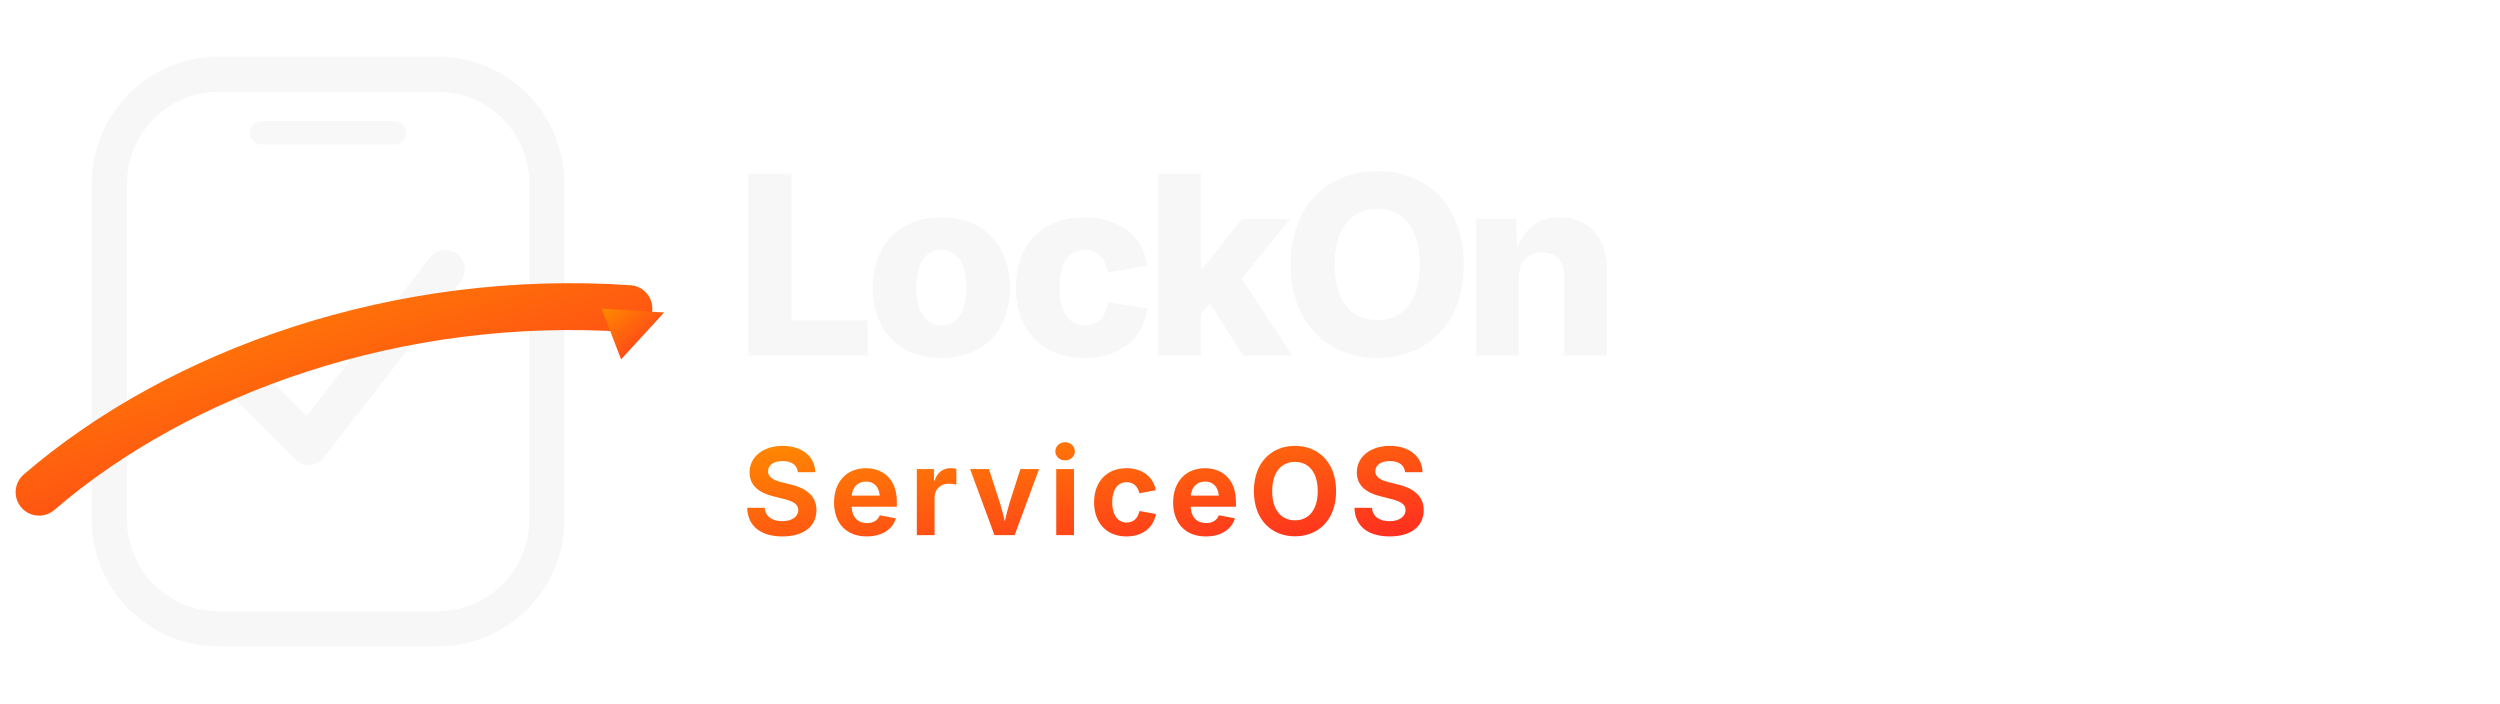
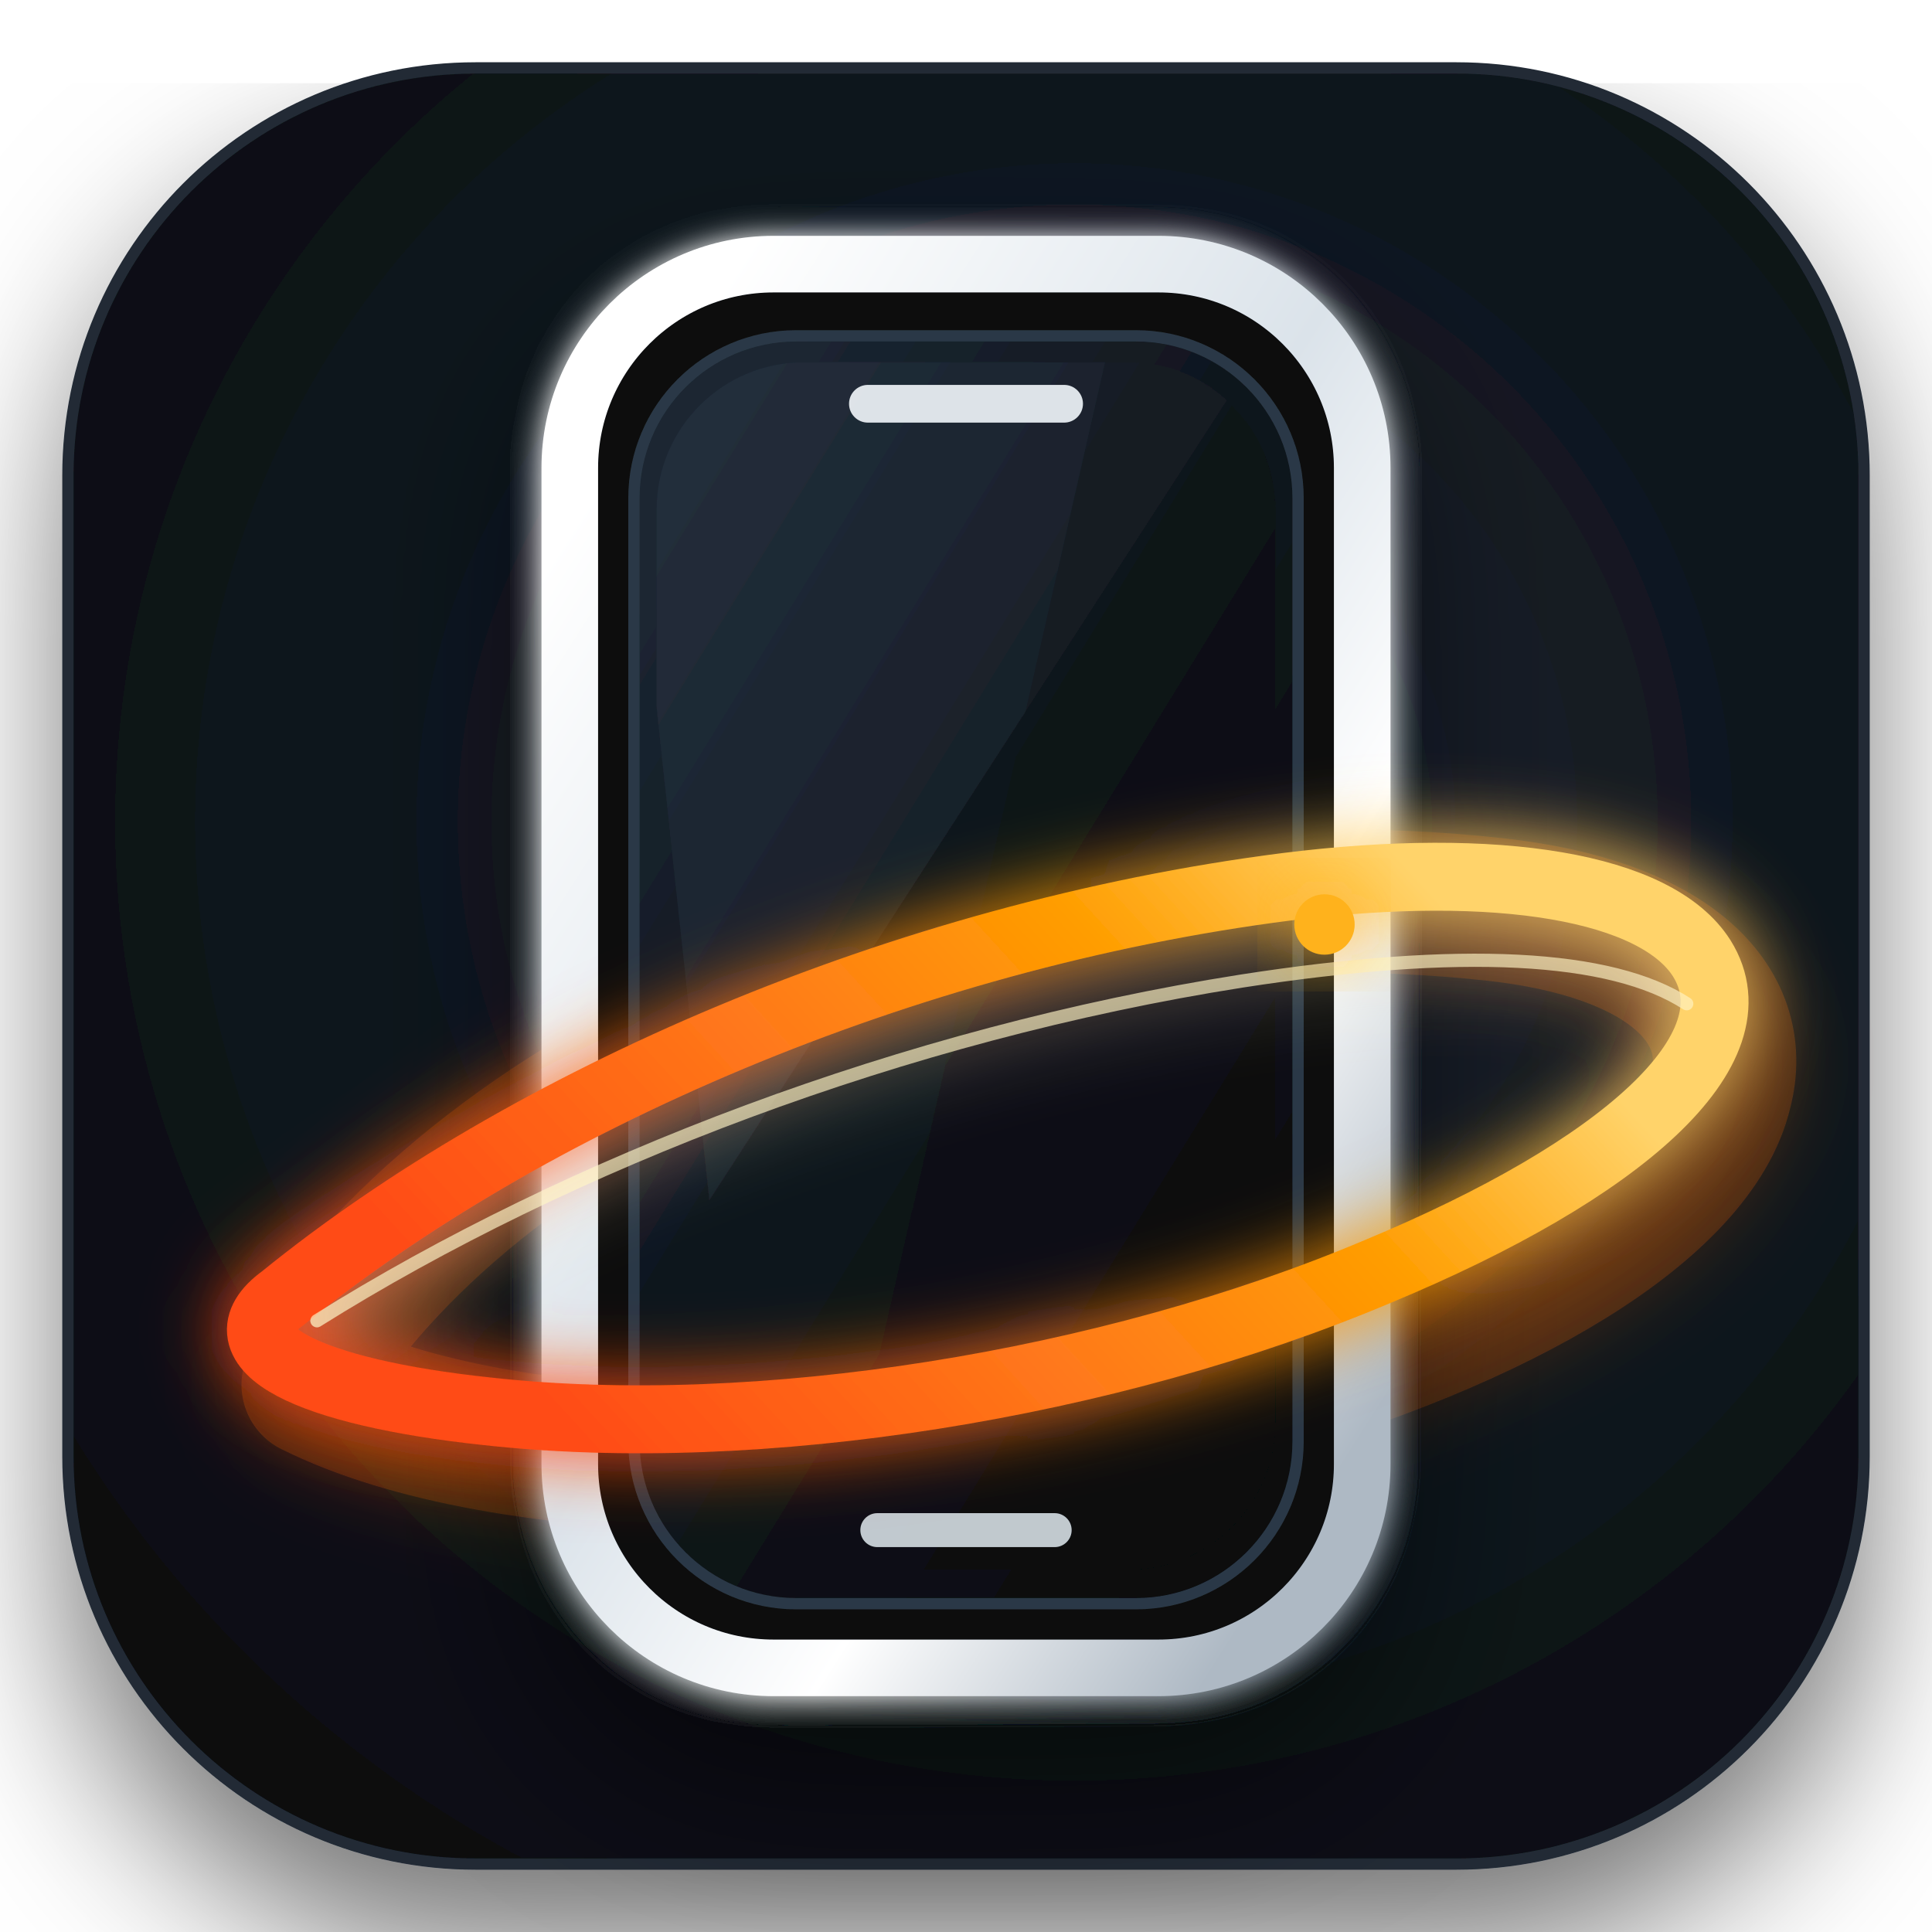
- <svg xmlns="http://www.w3.org/2000/svg" viewBox="0 0 640 180" role="img" aria-labelledby="title desc">
+ <svg xmlns="http://www.w3.org/2000/svg" viewBox="0 0 512 512" role="img" aria-labelledby="title desc">
  <defs>
-     <linearGradient id="accent" x1="0" y1="0" x2="1" y2="1">
-       <stop offset="0" stop-color="#ff8a00" />
-       <stop offset="1" stop-color="#ff2d20" />
+     <radialGradient id="bgGlow" cx="56%" cy="42%" r="68%">
+       <stop offset="0" stop-color="#1f2935" />
+       <stop offset=".52" stop-color="#111820" />
+       <stop offset="1" stop-color="#090c10" />
+     </radialGradient>
+     <linearGradient id="frame" x1=".12" y1=".08" x2=".88" y2=".94">
+       <stop offset="0" stop-color="#ffffff" />
+       <stop offset=".45" stop-color="#dbe3ea" />
+       <stop offset=".72" stop-color="#ffffff" />
+       <stop offset="1" stop-color="#aeb9c4" />
    </linearGradient>
+     <linearGradient id="screen" x1=".14" y1=".08" x2=".86" y2=".92">
+       <stop offset="0" stop-color="#1b2632" />
+       <stop offset=".46" stop-color="#0f151c" />
+       <stop offset="1" stop-color="#070a0e" />
+     </linearGradient>
+     <linearGradient id="orbit" x1=".08" y1=".65" x2=".92" y2=".36">
+       <stop offset="0" stop-color="#ff4b16" />
+       <stop offset=".42" stop-color="#ff7a1a" />
+       <stop offset=".72" stop-color="#ff9d00" />
+       <stop offset="1" stop-color="#ffd36a" />
+     </linearGradient>
+     <filter id="shadow" x="-30%" y="-30%" width="160%" height="160%">
+       <feDropShadow dx="0" dy="22" stdDeviation="22" flood-color="#000" flood-opacity=".55" />
+     </filter>
+     <filter id="orangeGlow" x="-60%" y="-60%" width="220%" height="220%">
+       <feGaussianBlur stdDeviation="10" result="b" />
+       <feMerge>
+         <feMergeNode in="b" />
+         <feMergeNode in="SourceGraphic" />
+       </feMerge>
+     </filter>
+     <filter id="softWhite" x="-40%" y="-40%" width="180%" height="180%">
+       <feGaussianBlur stdDeviation="3.5" result="b" />
+       <feMerge>
+         <feMergeNode in="b" />
+         <feMergeNode in="SourceGraphic" />
+       </feMerge>
+     </filter>
+     <clipPath id="screenClip">
+       <rect x="174" y="96" width="164" height="320" rx="39" />
+     </clipPath>
  </defs>
-   <g transform="translate(12 14)">
-     <rect x="16" y="5" width="112" height="142" rx="28" fill="none" stroke="#f7f7f8" stroke-width="9" />
-     <rect x="52" y="17" width="40" height="6" rx="3" fill="#f7f7f8" opacity=".9" />
-     <path d="M49 82l18 18 35-45" fill="none" stroke="#f7f7f8" stroke-width="10" stroke-linecap="round" stroke-linejoin="round" />
-     <path d="M-2 112c36-31 92-51 151-47" fill="none" stroke="url(#accent)" stroke-width="12" stroke-linecap="round" />
-     <path d="M142 65l16 1-11 12" fill="url(#accent)" />
+   <rect x="18" y="18" width="476" height="476" rx="108" fill="url(#bgGlow)" stroke="#222c36" stroke-width="3" filter="url(#shadow)" />
+   <path d="M90 350C149 274 278 228 396 241C442 246 462 266 456 289C449 319 398 350 328 369C237 394 133 392 83 367" fill="none" stroke="#ff6a19" stroke-opacity=".20" stroke-width="38" stroke-linecap="round" filter="url(#orangeGlow)" />
+   <g filter="url(#shadow)">
+     <rect x="151" y="70" width="210" height="372" rx="54" fill="#080b0f" stroke="url(#frame)" stroke-width="15" filter="url(#softWhite)" />
+     <rect x="168" y="89" width="176" height="336" rx="43" fill="url(#screen)" stroke="#2b3946" stroke-width="3" />
+     <g clip-path="url(#screenClip)" opacity=".5">
+       <path d="M164 94H333L188 318Z" fill="#435264" opacity=".32" />
+       <path d="M294 91H344V425H218Z" fill="#05080b" opacity=".38" />
+     </g>
+     <rect x="225" y="102" width="62" height="10" rx="5" fill="#eef3f7" opacity=".92" />
+     <rect x="228" y="401" width="56" height="9" rx="4.5" fill="#dfe7ed" opacity=".86" />
  </g>
-   <g font-family="Inter,Segoe UI,Arial,sans-serif">
-     <text x="188" y="91" font-size="64" font-weight="800" fill="#f7f7f8" letter-spacing="-3">LockOn</text>
-     <text x="190" y="137" font-size="31" font-weight="650" fill="url(#accent)" letter-spacing="2">ServiceOS</text>
+   <g filter="url(#orangeGlow)">
+     <path d="M75 344C139 292 239 248 341 235C397 228 439 235 451 254C466 278 430 310 365 337C294 367 201 382 129 374C82 369 57 357 75 344Z" fill="none" stroke="url(#orbit)" stroke-width="18" stroke-linecap="round" />
+     <path d="M84 350C151 308 240 274 329 260C387 251 427 253 447 266" fill="none" stroke="#fff2c3" stroke-opacity=".66" stroke-width="3.5" stroke-linecap="round" />
  </g>
+   <ellipse cx="351" cy="245" rx="8" ry="8" fill="#ffb21d" filter="url(#orangeGlow)" />
</svg>
